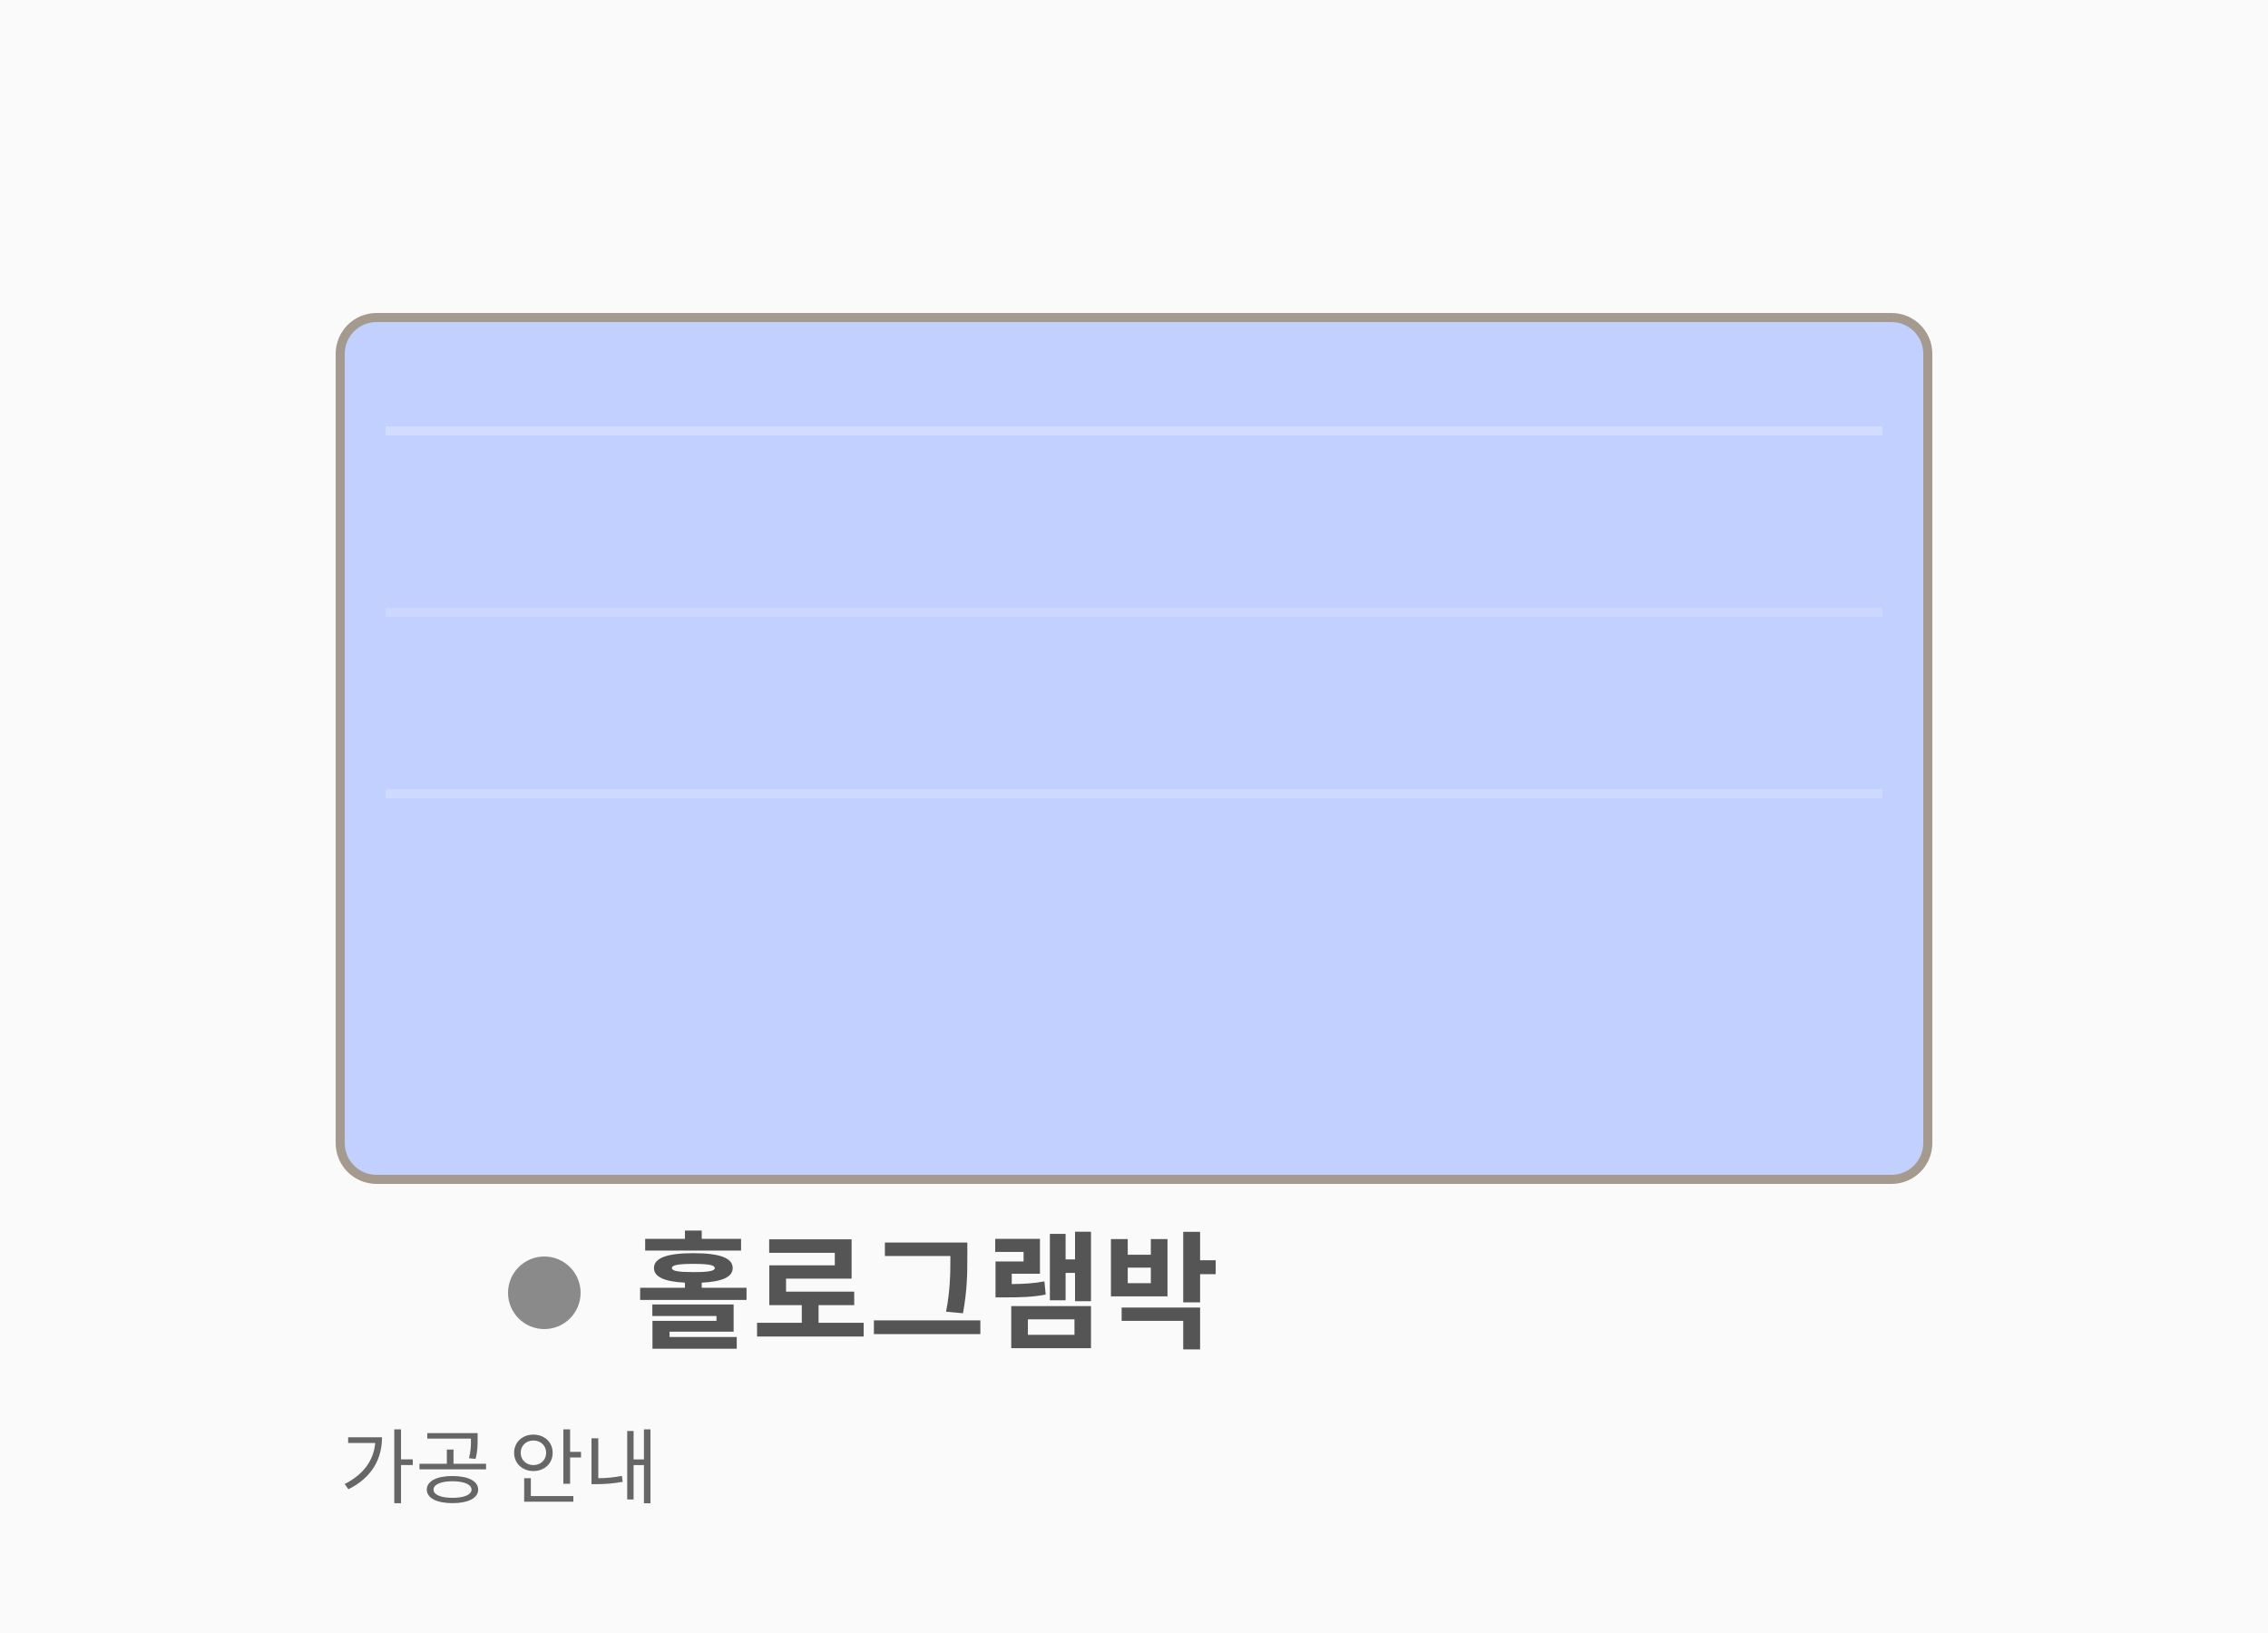
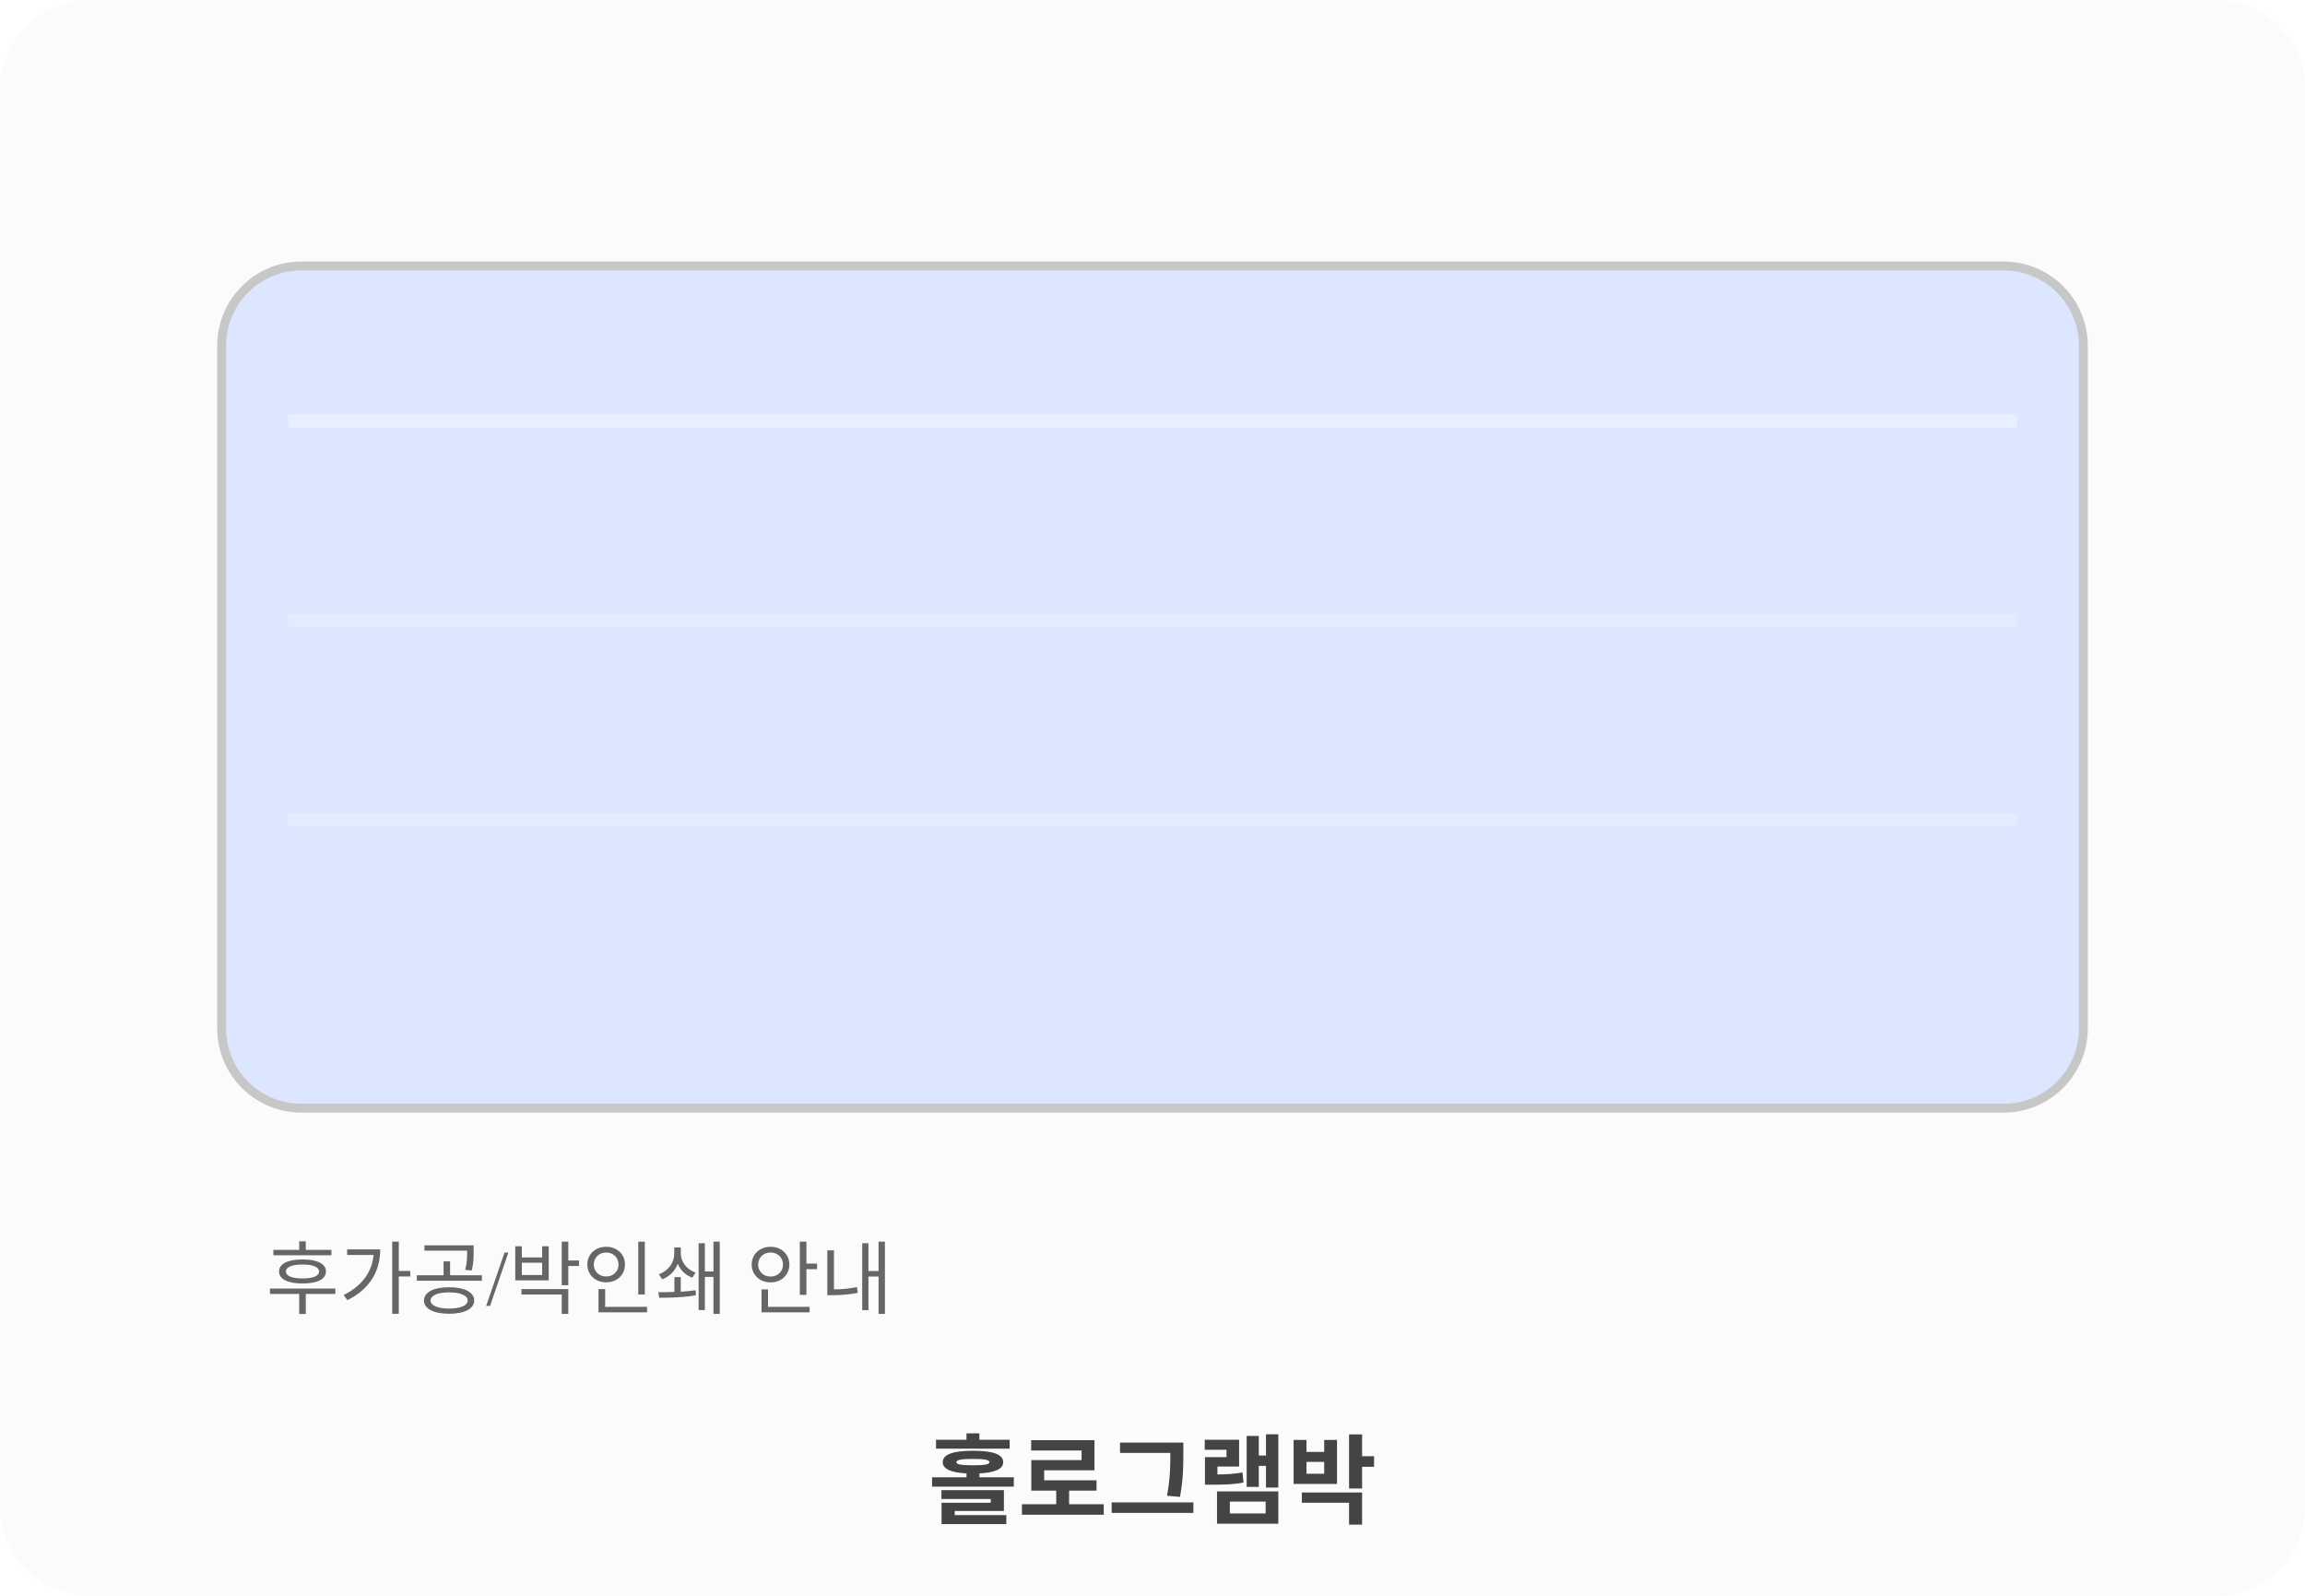
- <svg xmlns="http://www.w3.org/2000/svg" width="500" height="360" viewBox="0 0 500 360">
-   <rect width="500" height="360" fill="#fafafa" />
-   <rect x="75" y="70" width="350" height="190" rx="8" fill="#c2d0ff" stroke="#a49a8d" stroke-width="2" />
-   <path d="M85 95 H415" stroke="rgba(255,255,255,.25)" stroke-width="2" />
-   <path d="M85 135 H415" stroke="rgba(255,255,255,.15)" stroke-width="2" />
-   <path d="M85 175 H415" stroke="rgba(255,255,255,.2)" stroke-width="2" />
-   <circle cx="120" cy="285" r="8" fill="#8a8a8a" />
-   <text x="140" y="295" font-size="28" font-weight="700" fill="#555">홀로그램박</text>
-   <text x="75" y="330" font-size="18" fill="#666">가공 안내</text>
+ <svg xmlns="http://www.w3.org/2000/svg" width="520" height="360" viewBox="0 0 520 360">
+   <rect width="520" height="360" rx="20" fill="#fbfbfb" />
+   <rect x="50" y="60" width="420" height="190" rx="18" fill="#dce7ff" stroke="#c7c7c7" stroke-width="2" />
+   <path d="M65 95 H455" stroke="rgba(255,255,255,.35)" stroke-width="3" />
+   <path d="M65 140 H455" stroke="rgba(255,255,255,.18)" stroke-width="3" />
+   <path d="M65 185 H455" stroke="rgba(255,255,255,.22)" stroke-width="3" />
+   <text x="60" y="295" font-size="18" fill="#666">후가공/박인쇄 안내</text>
+   <text x="260.0" y="342" text-anchor="middle" font-size="22" font-weight="800" fill="#444">홀로그램박</text>
</svg>
